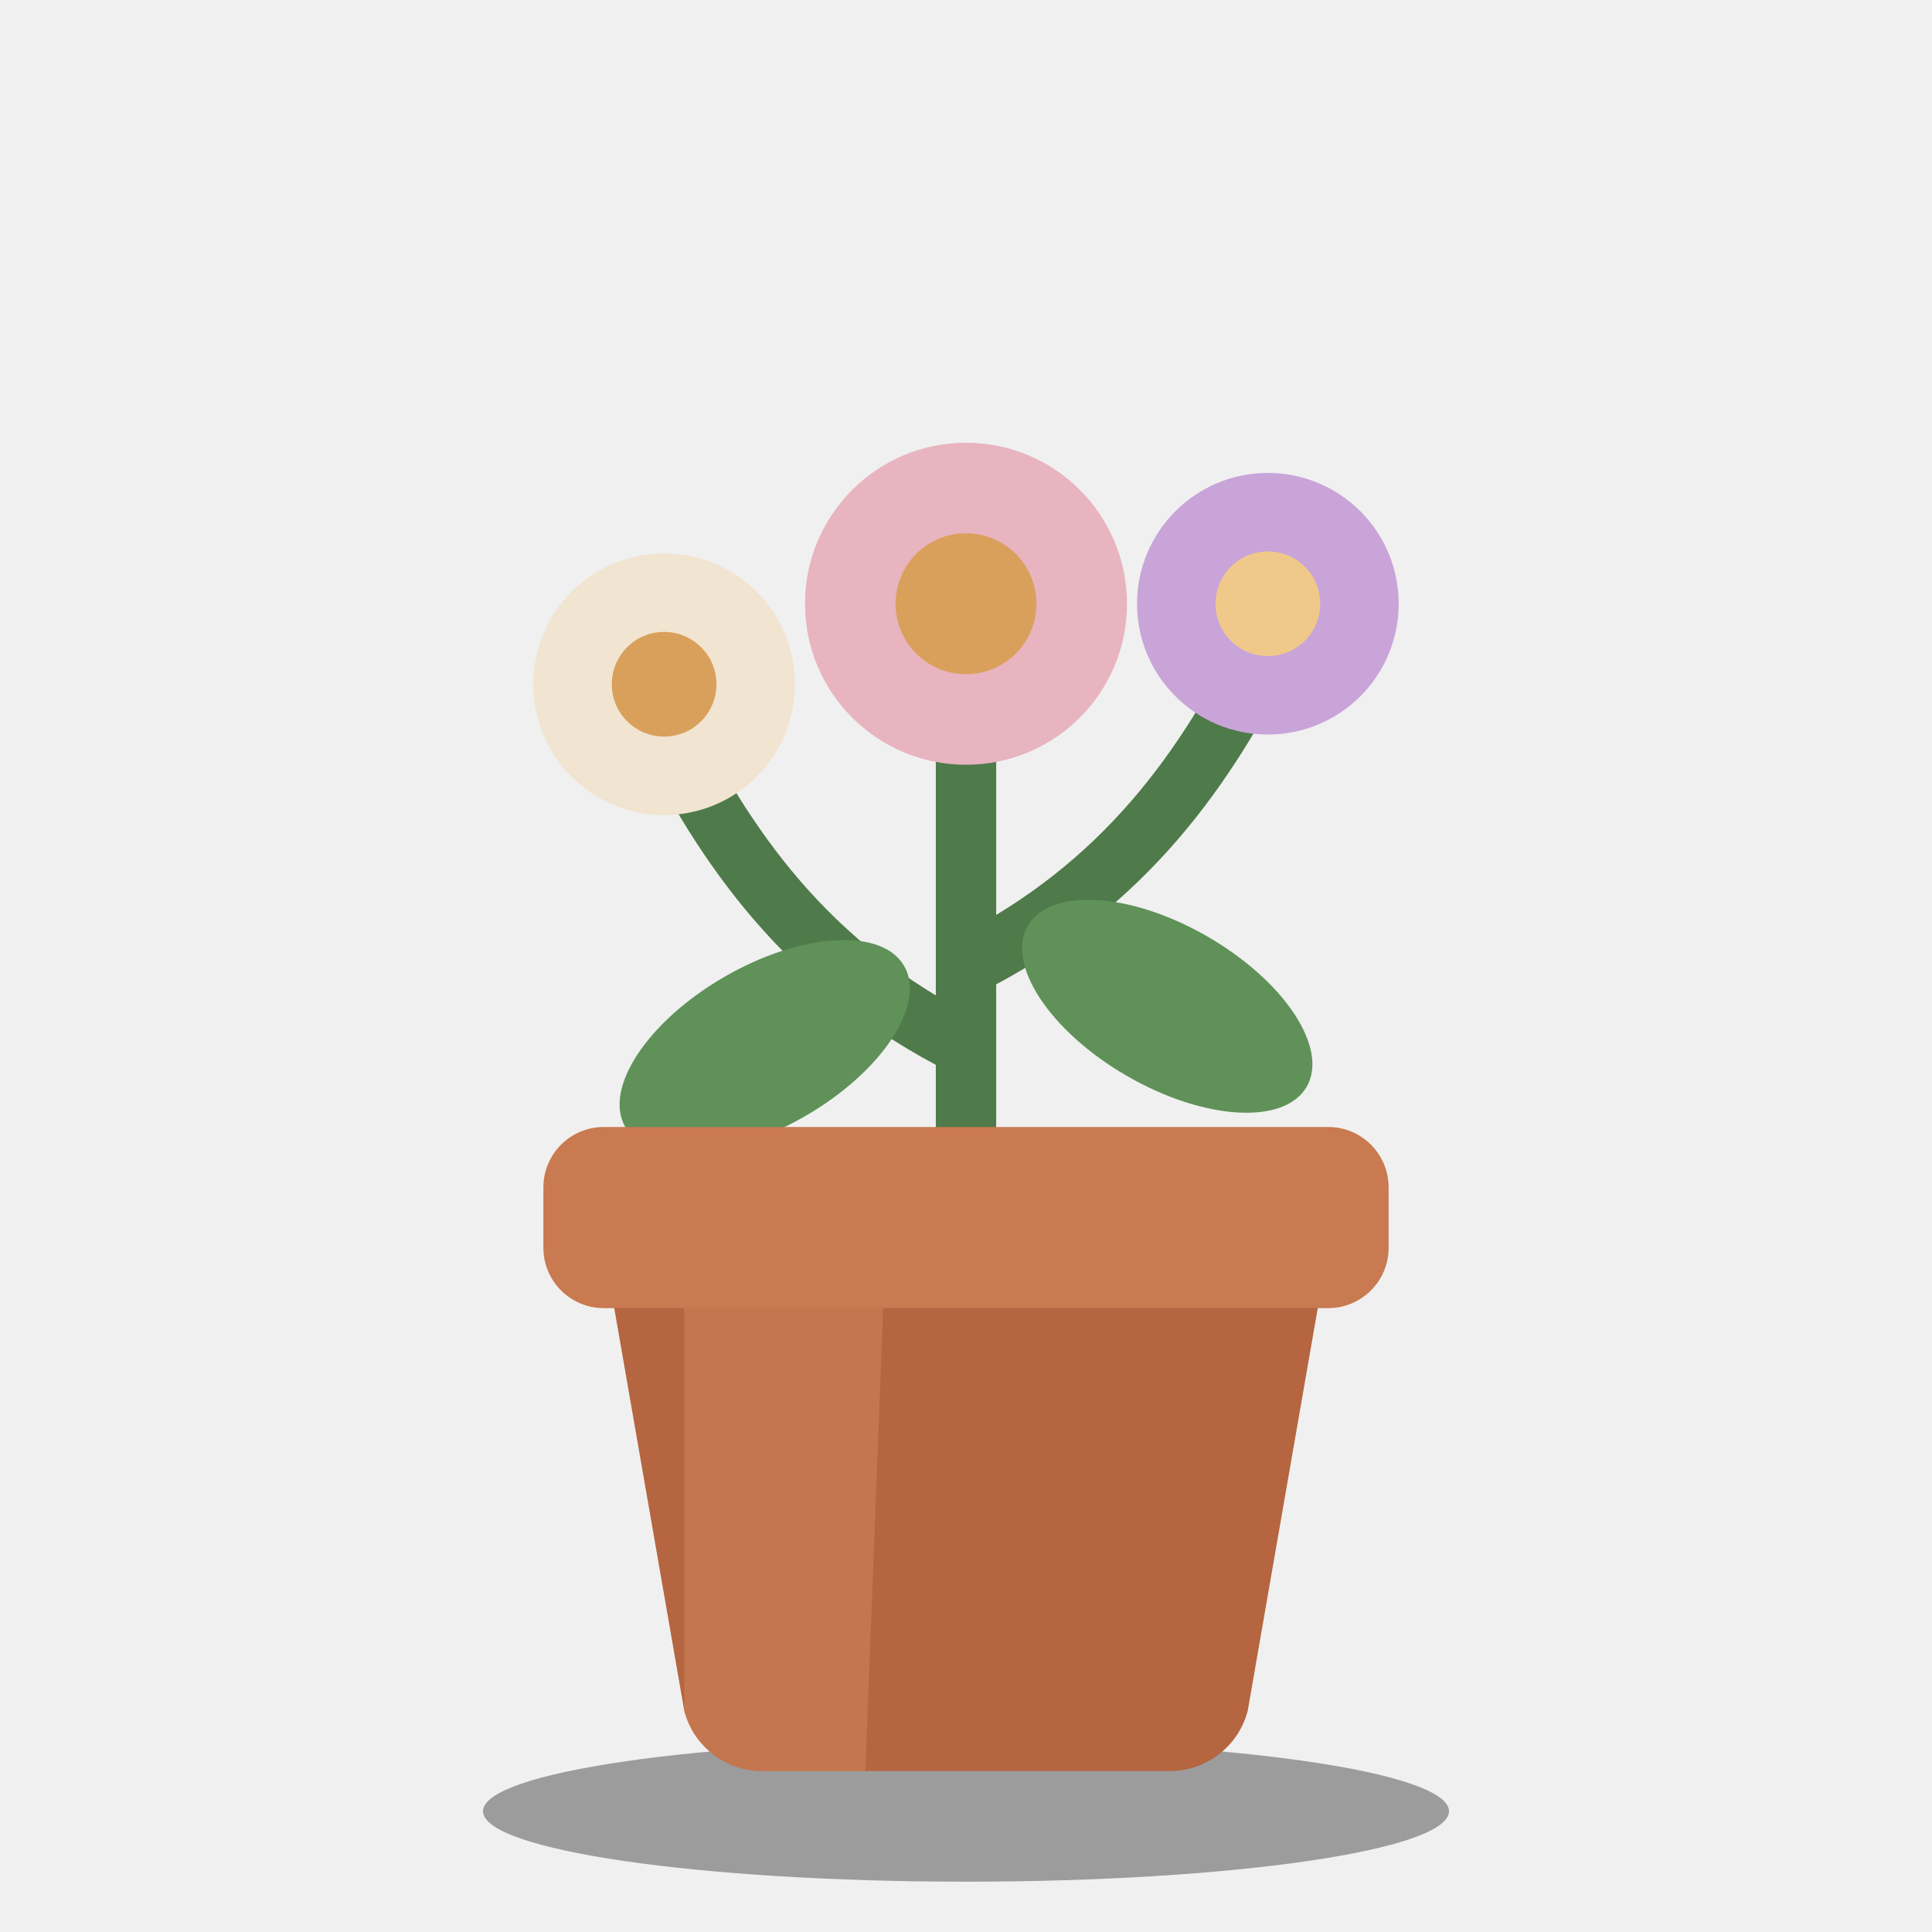
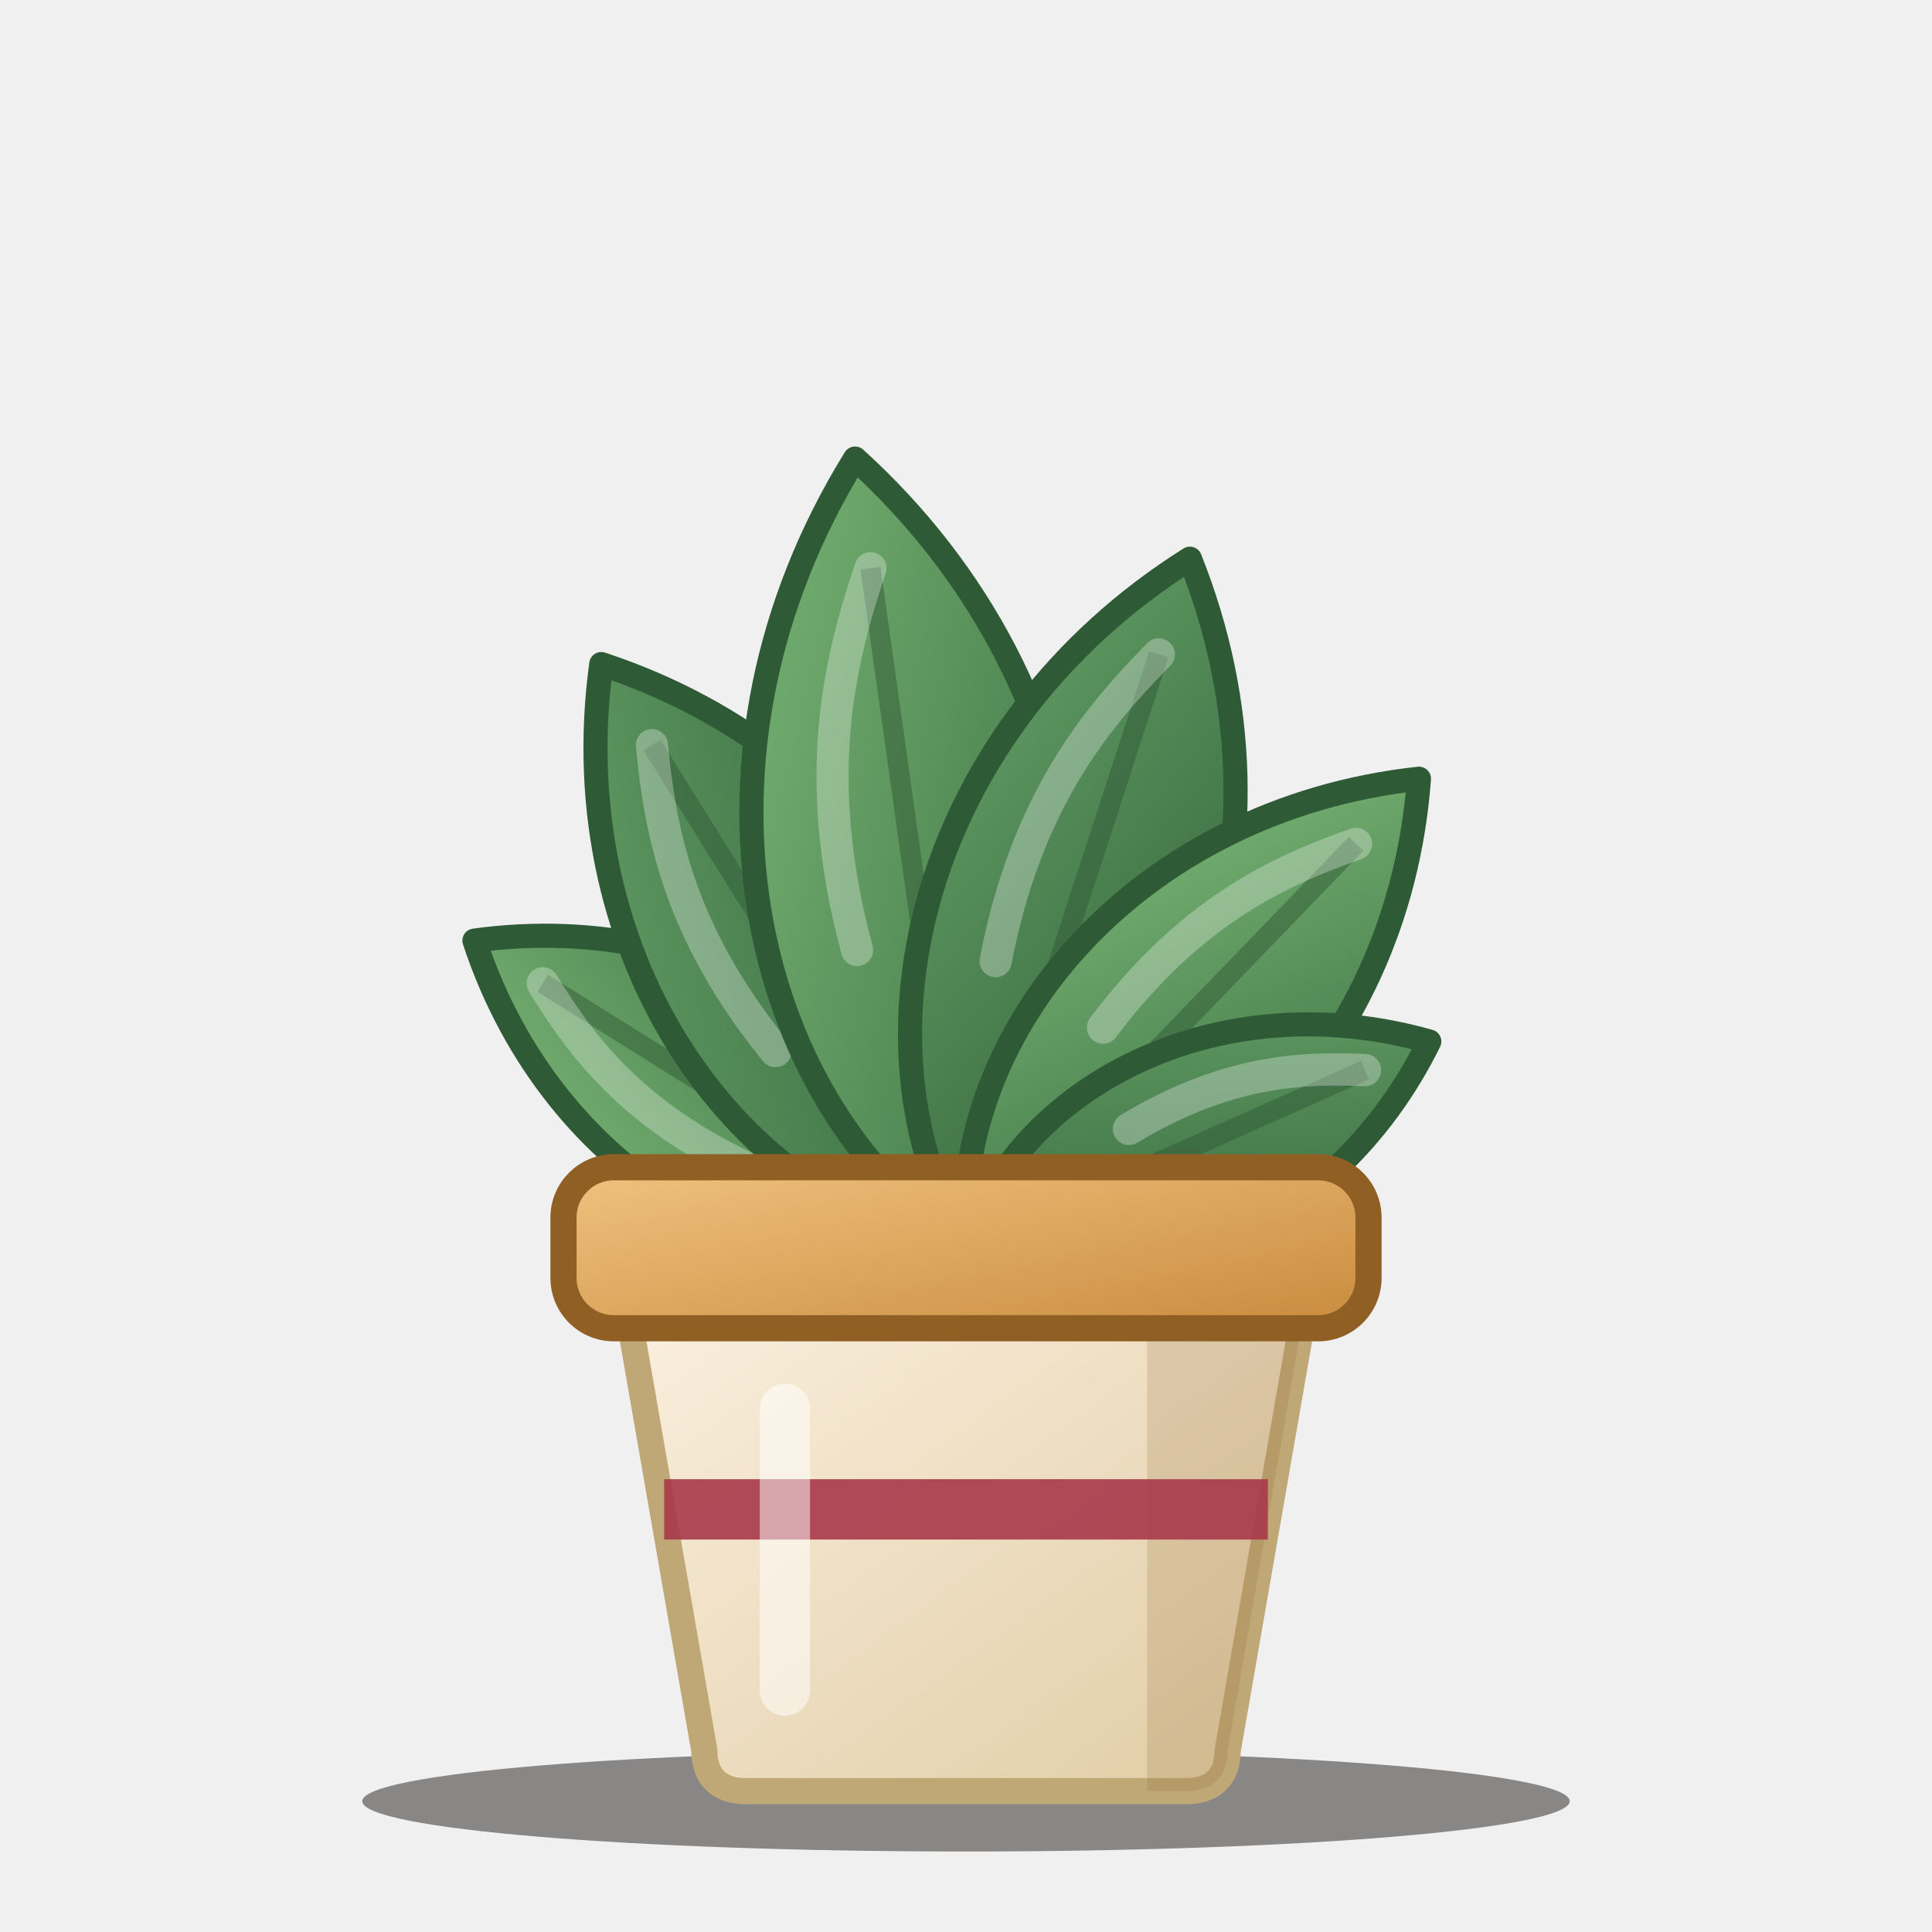
<svg xmlns="http://www.w3.org/2000/svg" viewBox="0 0 96 96">
-   <ellipse cx="48" cy="90" rx="24" ry="3.5" fill="#000" opacity=".35" />
-   <path d="M48 58V36M48 52C40 48 36 42 33 36M48 48C56 44 60 38 63 32" stroke="#4f7a4a" stroke-width="3" fill="none" stroke-linecap="round" />
-   <ellipse cx="38" cy="52" rx="8" ry="4" fill="#5f9159" transform="rotate(-30 38 52)" />
-   <ellipse cx="58" cy="50" rx="8" ry="4" fill="#5f9159" transform="rotate(30 58 50)" />
-   <circle cx="48" cy="30" r="8" fill="#e8b4c0" />
-   <circle cx="48" cy="30" r="3.5" fill="#d9a05b" />
-   <circle cx="33" cy="34" r="6.5" fill="#f1e4d0" />
-   <circle cx="33" cy="34" r="2.6" fill="#d9a05b" />
-   <circle cx="63" cy="30" r="6.5" fill="#c9a4d8" />
-   <circle cx="63" cy="30" r="2.6" fill="#f0c98a" />
-   <path d="M30 62h36l-4 23a4 4 0 0 1-4 3H38a4 4 0 0 1-4-3z" fill="#b5653f" />
-   <path d="M34 62h10l-1 26h-5a4 4 0 0 1-4-3z" fill="#d4875e" opacity=".5" />
-   <rect x="27" y="56" width="42" height="9" rx="3" fill="#c97a50" />
+   <defs>
+     <linearGradient id="pl-a" x1="0" y1="0" x2="1" y2="1">
+       <stop offset="0" stop-color="#7bb877" />
+       <stop offset="1" stop-color="#3a6e41" />
+     </linearGradient>
+     <linearGradient id="pl-b" x1="0" y1="0" x2="1" y2="1">
+       <stop offset="0" stop-color="#63a066" />
+       <stop offset="1" stop-color="#33603a" />
+     </linearGradient>
+     <linearGradient id="pl-pot" x1="0" y1="0" x2="1" y2="1">
+       <stop offset="0" stop-color="#fbf0e0" />
+       <stop offset="1" stop-color="#e0cba2" />
+     </linearGradient>
+     <linearGradient id="pl-br" x1="0" y1="0" x2="1" y2="1">
+       <stop offset="0" stop-color="#f0c27f" />
+       <stop offset="1" stop-color="#c98b3e" />
+     </linearGradient>
+   </defs>
+   <style>
+ .pl-sway{transform-box:fill-box;transform-origin:50% 100%;animation:pl-sway 3.6s ease-in-out infinite}
+ @keyframes pl-sway{0%,100%{transform:rotate(-1.5deg)}50%{transform:rotate(1.8deg)}}
+ @media (prefers-reduced-motion:reduce){.pl-sway{animation:none}}
+ </style>
+   <ellipse cx="48" cy="89.5" rx="30" ry="2.5" fill="#0a0504" opacity="0.45" />
+   <g class="pl-sway">
+     <g transform="translate(48 62) rotate(-58) scale(0.8)">
+       <path d="M0 0C-9-8-10-24 0-36C10-24 9-8 0 0Z" fill="url(#pl-a)" stroke="#2f5a36" stroke-width="1.50" stroke-linejoin="round" />
+       <path d="M0-3V-31" stroke="#2f5a36" stroke-width="1.25" opacity=".5" fill="none" />
+       <path d="M-3-14C-4-22-2-27 0-31" stroke="#fff" stroke-width="2.00" opacity=".3" fill="none" stroke-linecap="round" />
+     </g>
+     <g transform="translate(48 62) rotate(-32) scale(0.95)">
+       <path d="M0 0C-9-8-10-24 0-36C10-24 9-8 0 0Z" fill="url(#pl-b)" stroke="#2f5a36" stroke-width="1.26" stroke-linejoin="round" />
+       <path d="M0-3V-31" stroke="#2f5a36" stroke-width="1.05" opacity=".5" fill="none" />
+       <path d="M-3-14C-4-22-2-27 0-31" stroke="#fff" stroke-width="1.68" opacity=".3" fill="none" stroke-linecap="round" />
+     </g>
+     <g transform="translate(48 62) rotate(-8) scale(1.1)">
+       <path d="M0 0C-9-8-10-24 0-36C10-24 9-8 0 0Z" fill="url(#pl-a)" stroke="#2f5a36" stroke-width="1.09" stroke-linejoin="round" />
+       <path d="M0-3V-31" stroke="#2f5a36" stroke-width="0.91" opacity=".5" fill="none" />
+       <path d="M-3-14C-4-22-2-27 0-31" stroke="#fff" stroke-width="1.45" opacity=".3" fill="none" stroke-linecap="round" />
+     </g>
+     <g transform="translate(48 62) rotate(18) scale(1.0)">
+       <path d="M0 0C-9-8-10-24 0-36C10-24 9-8 0 0Z" fill="url(#pl-b)" stroke="#2f5a36" stroke-width="1.20" stroke-linejoin="round" />
+       <path d="M0-3V-31" stroke="#2f5a36" stroke-width="1.00" opacity=".5" fill="none" />
+       <path d="M-3-14C-4-22-2-27 0-31" stroke="#fff" stroke-width="1.60" opacity=".3" fill="none" stroke-linecap="round" />
+     </g>
+     <g transform="translate(48 62) rotate(44) scale(0.9)">
+       <path d="M0 0C-9-8-10-24 0-36C10-24 9-8 0 0Z" fill="url(#pl-a)" stroke="#2f5a36" stroke-width="1.33" stroke-linejoin="round" />
+       <path d="M0-3V-31" stroke="#2f5a36" stroke-width="1.11" opacity=".5" fill="none" />
+       <path d="M-3-14C-4-22-2-27 0-31" stroke="#fff" stroke-width="1.78" opacity=".3" fill="none" stroke-linecap="round" />
+     </g>
+     <g transform="translate(48 62) rotate(66) scale(0.7)">
+       <path d="M0 0C-9-8-10-24 0-36C10-24 9-8 0 0Z" fill="url(#pl-b)" stroke="#2f5a36" stroke-width="1.71" stroke-linejoin="round" />
+       <path d="M0-3V-31" stroke="#2f5a36" stroke-width="1.43" opacity=".5" fill="none" />
+       <path d="M-3-14C-4-22-2-27 0-31" stroke="#fff" stroke-width="2.29" opacity=".3" fill="none" stroke-linecap="round" />
+     </g>
+   </g>
+   <path d="M31 64H65L61 87C61 88.5 60 89 59 89H37C36 89 35 88.5 35 87Z" fill="url(#pl-pot)" stroke="#bfa876" stroke-width="1.3" stroke-linejoin="round" />
+   <path d="M57 64H65L61 87C61 88.5 60 89 59 89H57Z" fill="#8f6a35" opacity=".2" />
+   <path d="M33 75H63" stroke="#a8384a" stroke-width="3" opacity=".9" />
+   <rect x="28" y="58" width="40" height="8" rx="2.5" fill="url(#pl-br)" stroke="#8f5f24" stroke-width="1.3" />
+   <path d="M39 70V84" stroke="#fff" stroke-width="2.5" stroke-linecap="round" opacity=".5" />
</svg>
